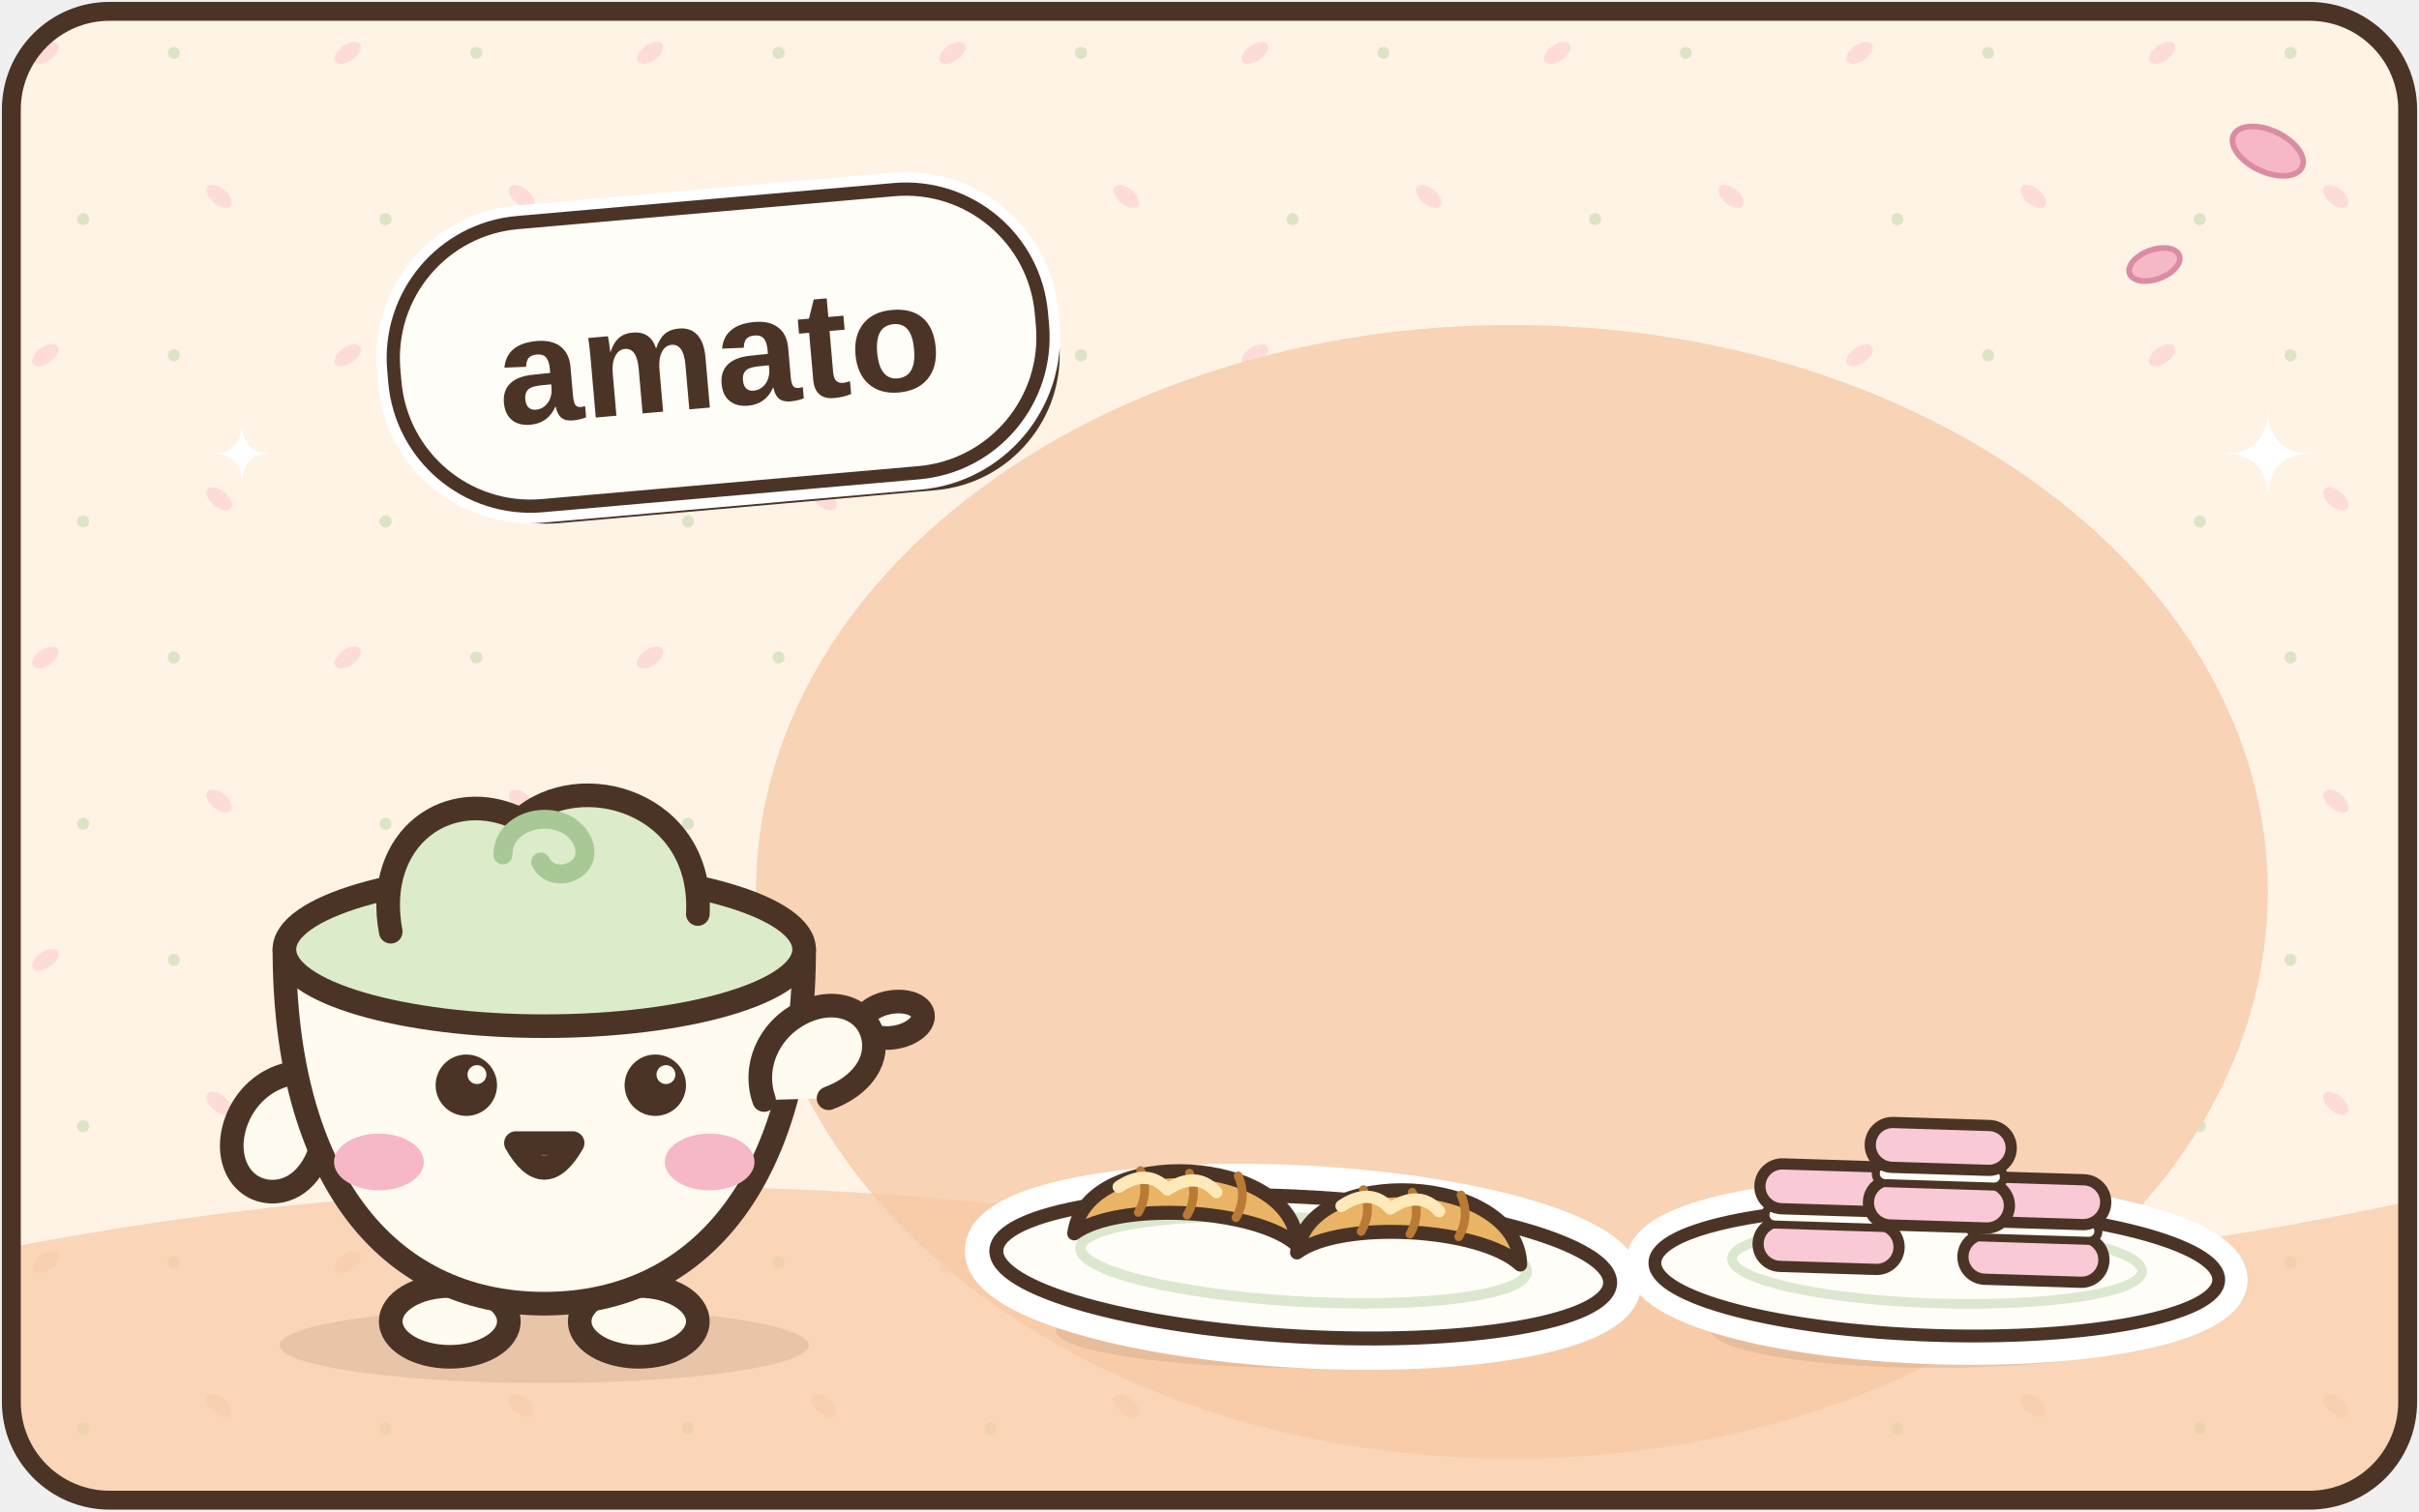
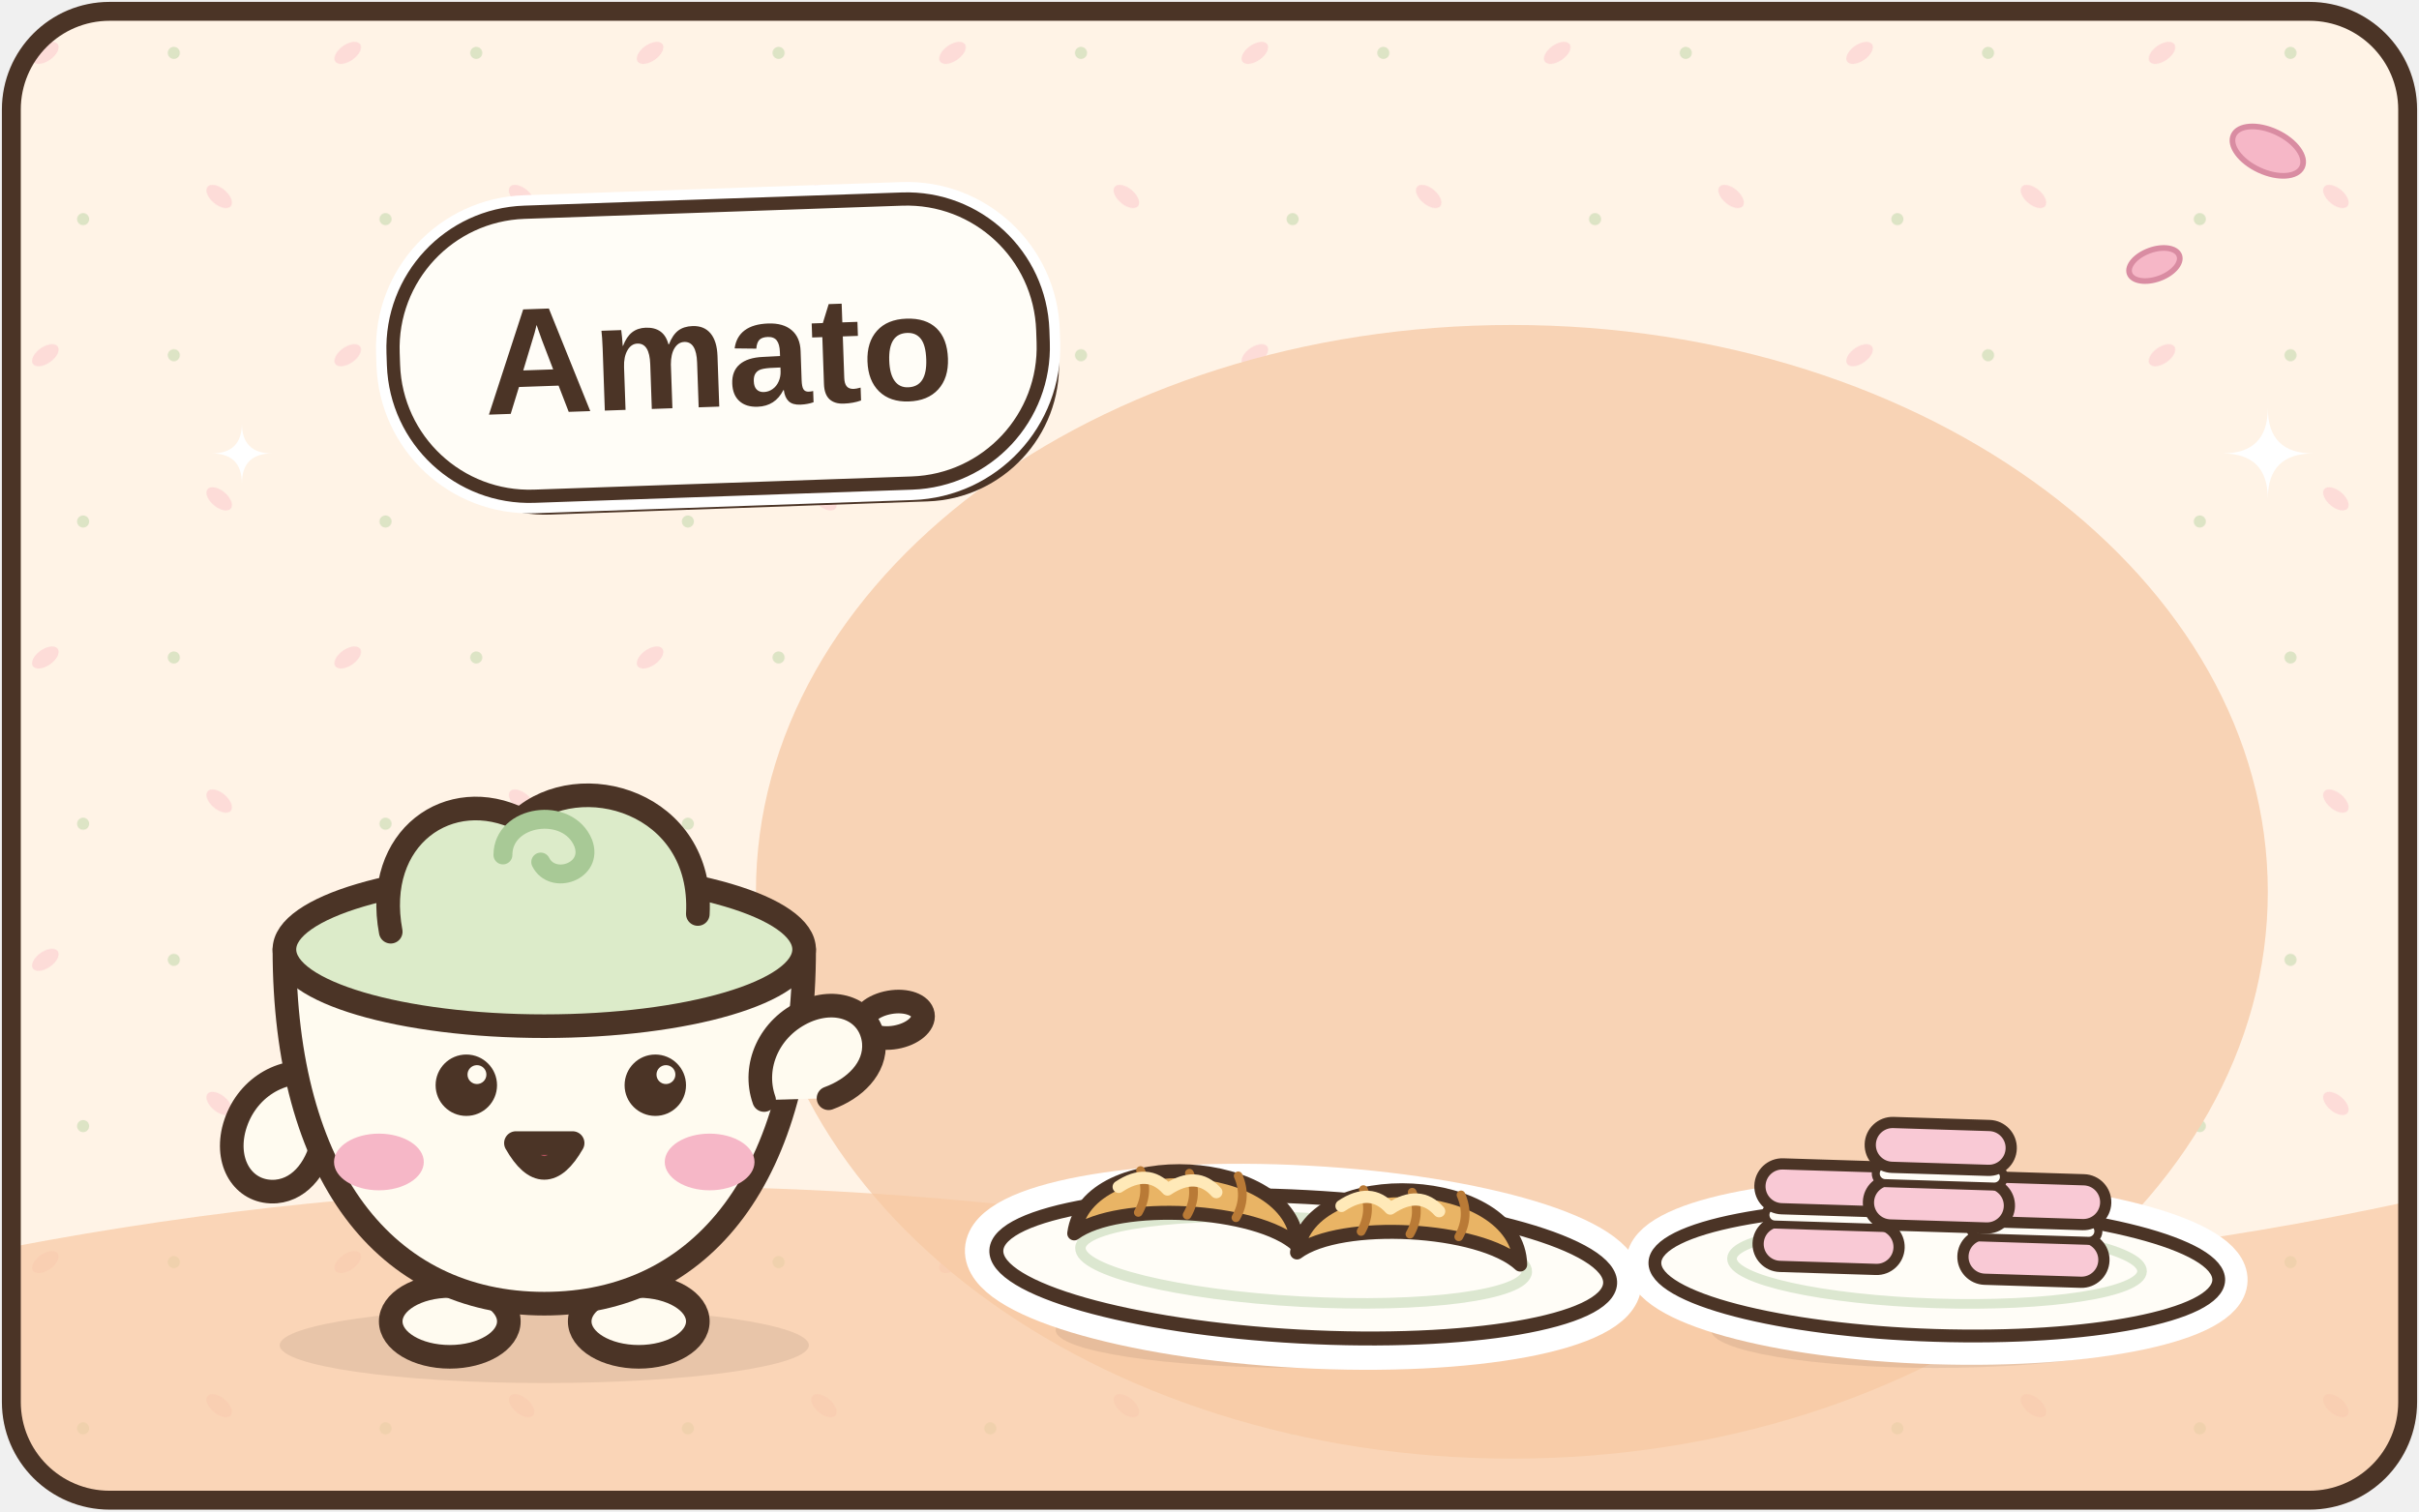
- <svg xmlns="http://www.w3.org/2000/svg" viewBox="0 0 640 400" width="640" height="400" class="art-event" role="img" aria-label="amato" font-family="'M PLUS Rounded 1c', ui-rounded, 'Hiragino Maru Gothic ProN', 'Arial Rounded MT Bold', Nunito, Arial, sans-serif">
+ <svg xmlns="http://www.w3.org/2000/svg" viewBox="0 0 640 400" width="640" height="400" class="art-event" role="img" aria-label="Amato" font-family="'M PLUS Rounded 1c', ui-rounded, 'Hiragino Maru Gothic ProN', 'Arial Rounded MT Bold', Nunito, Arial, sans-serif">
  <defs>
    <pattern id="e82ddg2p" width="80" height="80" patternUnits="userSpaceOnUse">
      <g fill="#F6A3B8" fill-opacity=".3">
        <ellipse cx="12" cy="14" rx="4" ry="2.2" transform="rotate(-35 12 14)" />
        <ellipse cx="58" cy="52" rx="4" ry="2.2" transform="rotate(40 58 52)" />
      </g>
      <g fill="#8CBF7A" fill-opacity=".3">
        <circle cx="46" cy="14" r="1.6" />
        <circle cx="22" cy="58" r="1.6" />
      </g>
    </pattern>
  </defs>
  <rect x="3" y="3" width="634" height="394" rx="26" fill="#FFF3E6" class="art-bg" />
  <rect x="3" y="3" width="634" height="394" rx="26" fill="url(#e82ddg2p)" />
  <ellipse cx="400" cy="236" rx="200" ry="150" fill="#F8D3B5" />
  <path d="M3 330Q160 300 320 326 T 637 318L637 371Q637 397 611 397L29 397Q3 397 3 371Z" fill="#F8C9A2" opacity="0.7" />
  <ellipse cx="344" cy="352" rx="64.7" ry="10" fill="#4B3426" opacity="0.1" />
  <g transform="translate(344 350) rotate(3.1) scale(0.924)">
    <ellipse cx="0" cy="-16" rx="90" ry="22" fill="#FFFFFF" stroke="#FFFFFF" stroke-width="14" />
    <ellipse cx="0" cy="-16" rx="88" ry="20" fill="#FFFDF7" stroke="#4B3426" stroke-width="4" stroke-linejoin="round" />
    <ellipse cx="0" cy="-18" rx="64" ry="12" fill="none" stroke="#DCE7D0" stroke-width="3" />
    <path d="M-66 -22C-64 -48 -4 -48 -2 -22C-14 -32 -54 -32 -66 -22Z" fill="#E9B465" stroke="#4B3426" stroke-width="4" stroke-linejoin="round" />
    <path d="M-48 -41 q 3 6 0 12" fill="none" stroke="#B97A36" stroke-width="2.5" stroke-linecap="round" stroke-linejoin="round" />
    <path d="M-34 -41 q 3 6 0 12" fill="none" stroke="#B97A36" stroke-width="2.5" stroke-linecap="round" stroke-linejoin="round" />
    <path d="M-20 -41 q 3 6 0 12" fill="none" stroke="#B97A36" stroke-width="2.5" stroke-linecap="round" stroke-linejoin="round" />
    <path d="M-54 -36 q 8 -6 14 0 q 8 -6 14 0" fill="none" stroke="#FFE9B8" stroke-width="3.5" stroke-linecap="round" stroke-linejoin="round" />
    <path d="M-2 -20C0 -46 60 -46 62 -20C50 -30 10 -30 -2 -20Z" fill="#E9B465" stroke="#4B3426" stroke-width="4" stroke-linejoin="round" />
    <path d="M16 -39 q 3 6 0 12" fill="none" stroke="#B97A36" stroke-width="2.5" stroke-linecap="round" stroke-linejoin="round" />
    <path d="M30 -39 q 3 6 0 12" fill="none" stroke="#B97A36" stroke-width="2.5" stroke-linecap="round" stroke-linejoin="round" />
    <path d="M44 -39 q 3 6 0 12" fill="none" stroke="#B97A36" stroke-width="2.5" stroke-linecap="round" stroke-linejoin="round" />
    <path d="M10 -34 q 8 -6 14 0 q 8 -6 14 0" fill="none" stroke="#FFE9B8" stroke-width="3.5" stroke-linecap="round" stroke-linejoin="round" />
  </g>
  <ellipse cx="512" cy="352" rx="59.3" ry="10" fill="#4B3426" opacity="0.1" />
  <g transform="translate(512 350) rotate(1.8) scale(0.848)">
    <ellipse cx="0" cy="-16" rx="90" ry="22" fill="#FFFFFF" stroke="#FFFFFF" stroke-width="14" />
    <ellipse cx="0" cy="-16" rx="88" ry="20" fill="#FFFDF7" stroke="#4B3426" stroke-width="4" stroke-linejoin="round" />
    <ellipse cx="0" cy="-18" rx="64" ry="12" fill="none" stroke="#DCE7D0" stroke-width="3" />
    <rect x="-56" y="-30" width="44" height="14" rx="7" fill="#F9C9D5" stroke="#4B3426" stroke-width="3.5" stroke-linejoin="round" />
    <rect x="-54" y="-35" width="40" height="6" rx="3" fill="#FFFDF7" stroke="#4B3426" stroke-width="2.5" />
    <rect x="-56" y="-48" width="44" height="14" rx="7" fill="#F9C9D5" stroke="#4B3426" stroke-width="3.5" stroke-linejoin="round" />
    <rect x="8" y="-28" width="44" height="14" rx="7" fill="#F9C9D5" stroke="#4B3426" stroke-width="3.5" stroke-linejoin="round" />
    <rect x="10" y="-33" width="40" height="6" rx="3" fill="#FFFDF7" stroke="#4B3426" stroke-width="2.5" />
    <rect x="8" y="-46" width="44" height="14" rx="7" fill="#F9C9D5" stroke="#4B3426" stroke-width="3.5" stroke-linejoin="round" />
    <rect x="-22" y="-44" width="44" height="14" rx="7" fill="#F9C9D5" stroke="#4B3426" stroke-width="3.5" stroke-linejoin="round" />
    <rect x="-20" y="-49" width="40" height="6" rx="3" fill="#FFFDF7" stroke="#4B3426" stroke-width="2.5" />
    <rect x="-22" y="-62" width="44" height="14" rx="7" fill="#F9C9D5" stroke="#4B3426" stroke-width="3.5" stroke-linejoin="round" />
  </g>
  <ellipse cx="144" cy="356" rx="70" ry="10" fill="#4B3426" opacity="0.1" />
  <g transform="translate(44 170) scale(3.125)">
    <path class="m-o m-c m-arm-l" stroke="#4B3426" stroke-width="2" stroke-linejoin="round" stroke-linecap="round" fill="#FFFBF0" d="M12.5 36.5c-3-.5-6 1.5-6.8 4.8-.7 3 1 5.4 3.6 5.2 2.2-.2 3.6-2.3 4-4.6" />
    <g class="m-feet">
      <ellipse class="m-o m-c m-foot-l" stroke="#4B3426" stroke-width="2" stroke-linejoin="round" stroke-linecap="round" fill="#FFFBF0" cx="24" cy="57.5" rx="5" ry="3" />
      <ellipse class="m-o m-c m-foot-r" stroke="#4B3426" stroke-width="2" stroke-linejoin="round" stroke-linecap="round" fill="#FFFBF0" cx="40" cy="57.5" rx="5" ry="3" />
    </g>
    <path class="m-o m-c m-cup" stroke="#4B3426" stroke-width="2" stroke-linejoin="round" stroke-linecap="round" fill="#FFFBF0" d="M10 26c0 19 8.5 30 22 30s22-11 22-30z" />
    <g class="m-foamg">
      <ellipse class="m-o m-f" stroke="#4B3426" stroke-width="2" stroke-linejoin="round" stroke-linecap="round" fill="#DCEBC9" cx="32" cy="26" rx="22" ry="6.5" />
      <path class="m-o m-f" stroke="#4B3426" stroke-width="2" stroke-linejoin="round" stroke-linecap="round" fill="#DCEBC9" d="M19 24.5c-1.5-8 5-12.5 11-9.5 5-4.5 15.5-1.5 15 8" />
      <path class="m-s" fill="none" stroke="#A8C996" stroke-width="1.6" stroke-linecap="round" d="M28.5 18c0-3.4 5.5-4.2 6.8-1 .9 2.4-2.6 3.6-3.6 1.6" />
    </g>
    <g class="m-look">
      <g class="m-eyes" transform="translate(1.4 -1)">
        <circle class="m-ink" fill="#4B3426" cx="24" cy="38.5" r="2.6" />
        <circle class="m-ink" fill="#4B3426" cx="40" cy="38.5" r="2.6" />
        <circle class="m-hi" fill="#FFFBF0" cx="24.9" cy="37.6" r=".8" />
        <circle class="m-hi" fill="#FFFBF0" cx="40.9" cy="37.6" r=".8" />
      </g>
    </g>
    <ellipse class="m-blush" fill="#F6B7C7" cx="18" cy="44" rx="3.8" ry="2.4" />
    <ellipse class="m-blush" fill="#F6B7C7" cx="46" cy="44" rx="3.8" ry="2.4" />
    <path class="m-o m-in m-mouth" stroke="#4B3426" stroke-width="2" stroke-linejoin="round" stroke-linecap="round" fill="#B4535F" d="M29.6 42.4q2.4 4.2 4.8 0z" />
    <g transform="rotate(-100 52 38)">
      <g class="m-arm-r">
        <ellipse class="m-o m-c" stroke="#4B3426" stroke-width="2" stroke-linejoin="round" stroke-linecap="round" fill="#FFFBF0" cx="56.3" cy="48.4" rx="1.5" ry="2.6" />
        <path class="m-o m-c" stroke="#4B3426" stroke-width="2" stroke-linejoin="round" stroke-linecap="round" fill="#FFFBF0" d="M51.5 36.5c3-.5 6 1.5 6.8 4.8.7 3-1 5.4-3.6 5.2-2.2-.2-3.6-2.3-4-4.6" />
      </g>
    </g>
  </g>
  <ellipse cx="600" cy="40" rx="10" ry="5.5" transform="rotate(25 600 40)" fill="#F6B7C7" stroke="#D98CA2" stroke-width="1.5" />
  <ellipse cx="570" cy="70" rx="7" ry="3.9" transform="rotate(-20 570 70)" fill="#F6B7C7" stroke="#D98CA2" stroke-width="1.5" />
  <ellipse cx="250" cy="120" rx="6" ry="3.3" transform="rotate(40 250 120)" fill="#F6B7C7" stroke="#D98CA2" stroke-width="1.5" />
  <path d="M600 108Q600 120 612 120Q600 120 600 132Q600 120 588 120Q600 120 600 108Z" fill="#FFFFFF" />
  <path d="M256 51Q256 60 265 60Q256 60 256 69Q256 60 247 60Q256 60 256 51Z" fill="#FFFFFF" />
  <path d="M64 112Q64 120 72 120Q64 120 64 128Q64 120 56 120Q64 120 64 112Z" fill="#FFFFFF" />
-   <g transform="rotate(-5 190 92)">
+   <g transform="rotate(-2 190 92)">
    <rect x="108" y="59.4" width="172" height="75.2" rx="36" fill="#4B3426" />
    <rect x="104" y="54.4" width="172" height="75.2" rx="36" fill="#FFFDF7" stroke="#FFFFFF" stroke-width="9" paint-order="stroke" />
    <rect x="104" y="54.4" width="172" height="75.2" rx="36" fill="none" stroke="#4B3426" stroke-width="3.5" />
-     <text x="190" y="107.6" font-size="40" font-weight="800" text-anchor="middle" fill="#4B3426">amato</text>
+     <text x="190" y="107.6" font-size="40" font-weight="800" text-anchor="middle" fill="#4B3426">Amato</text>
  </g>
  <rect x="3" y="3" width="634" height="394" rx="26" fill="none" stroke="#4B3426" stroke-width="5" />
</svg>
